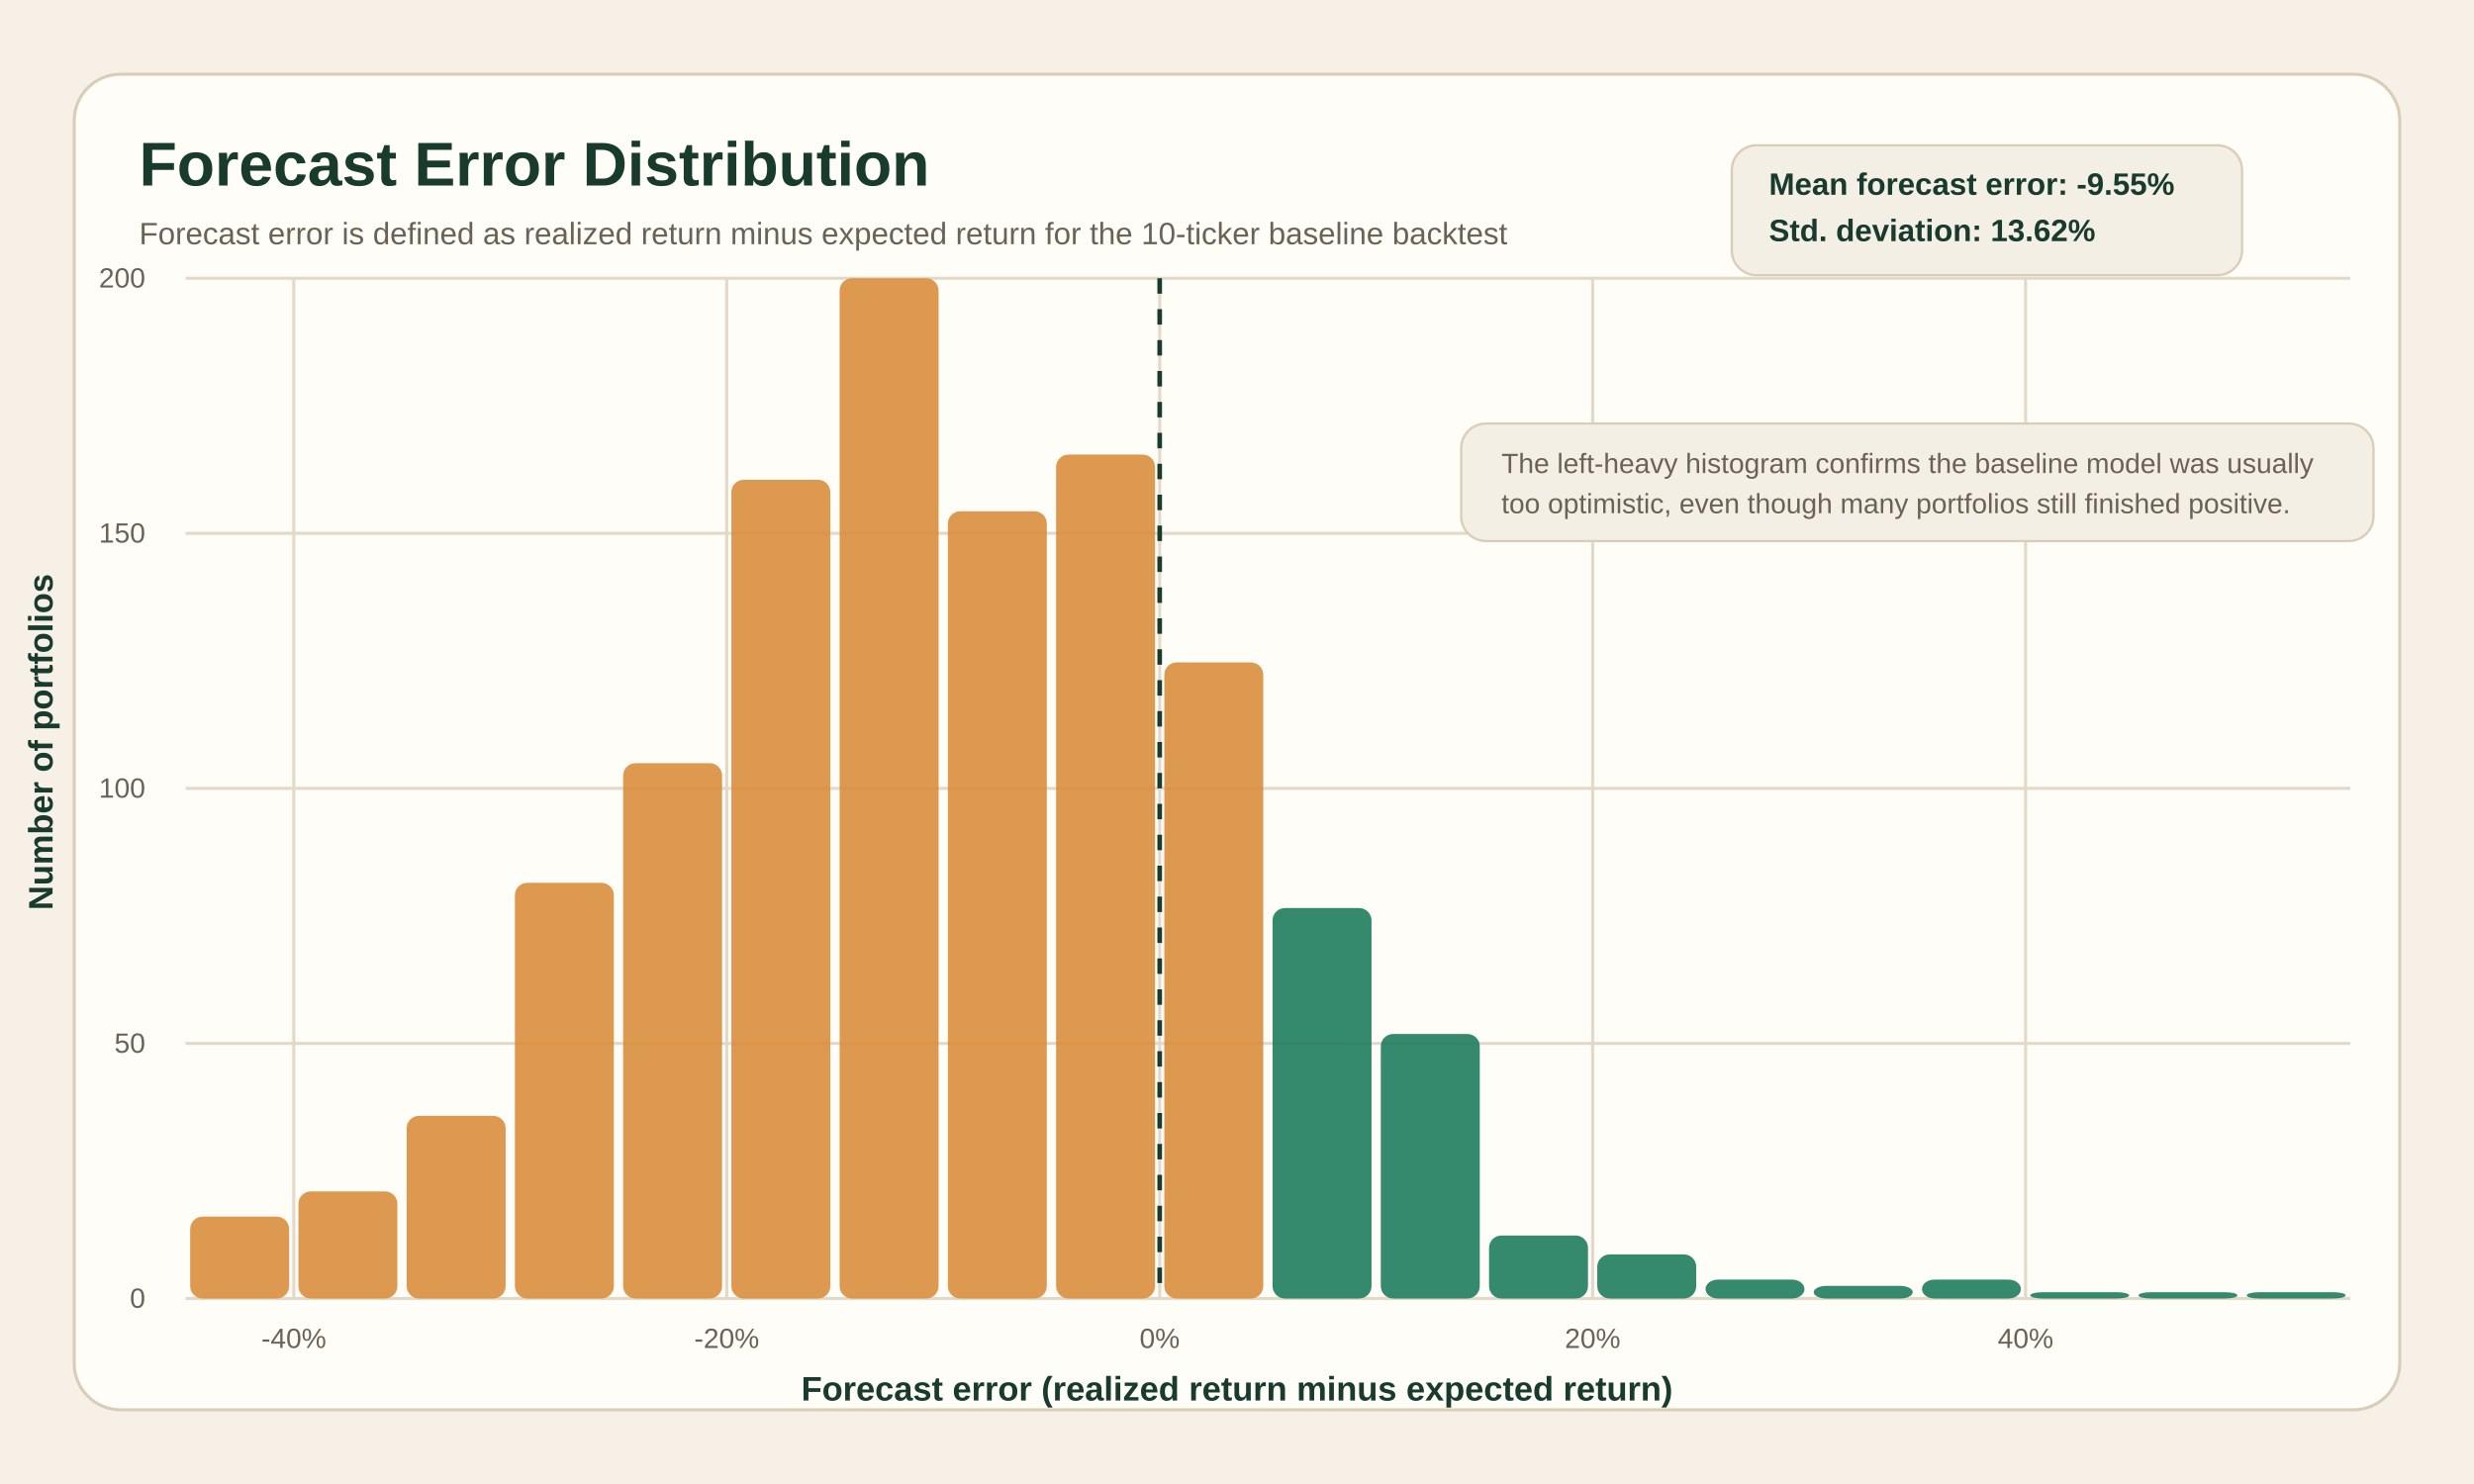
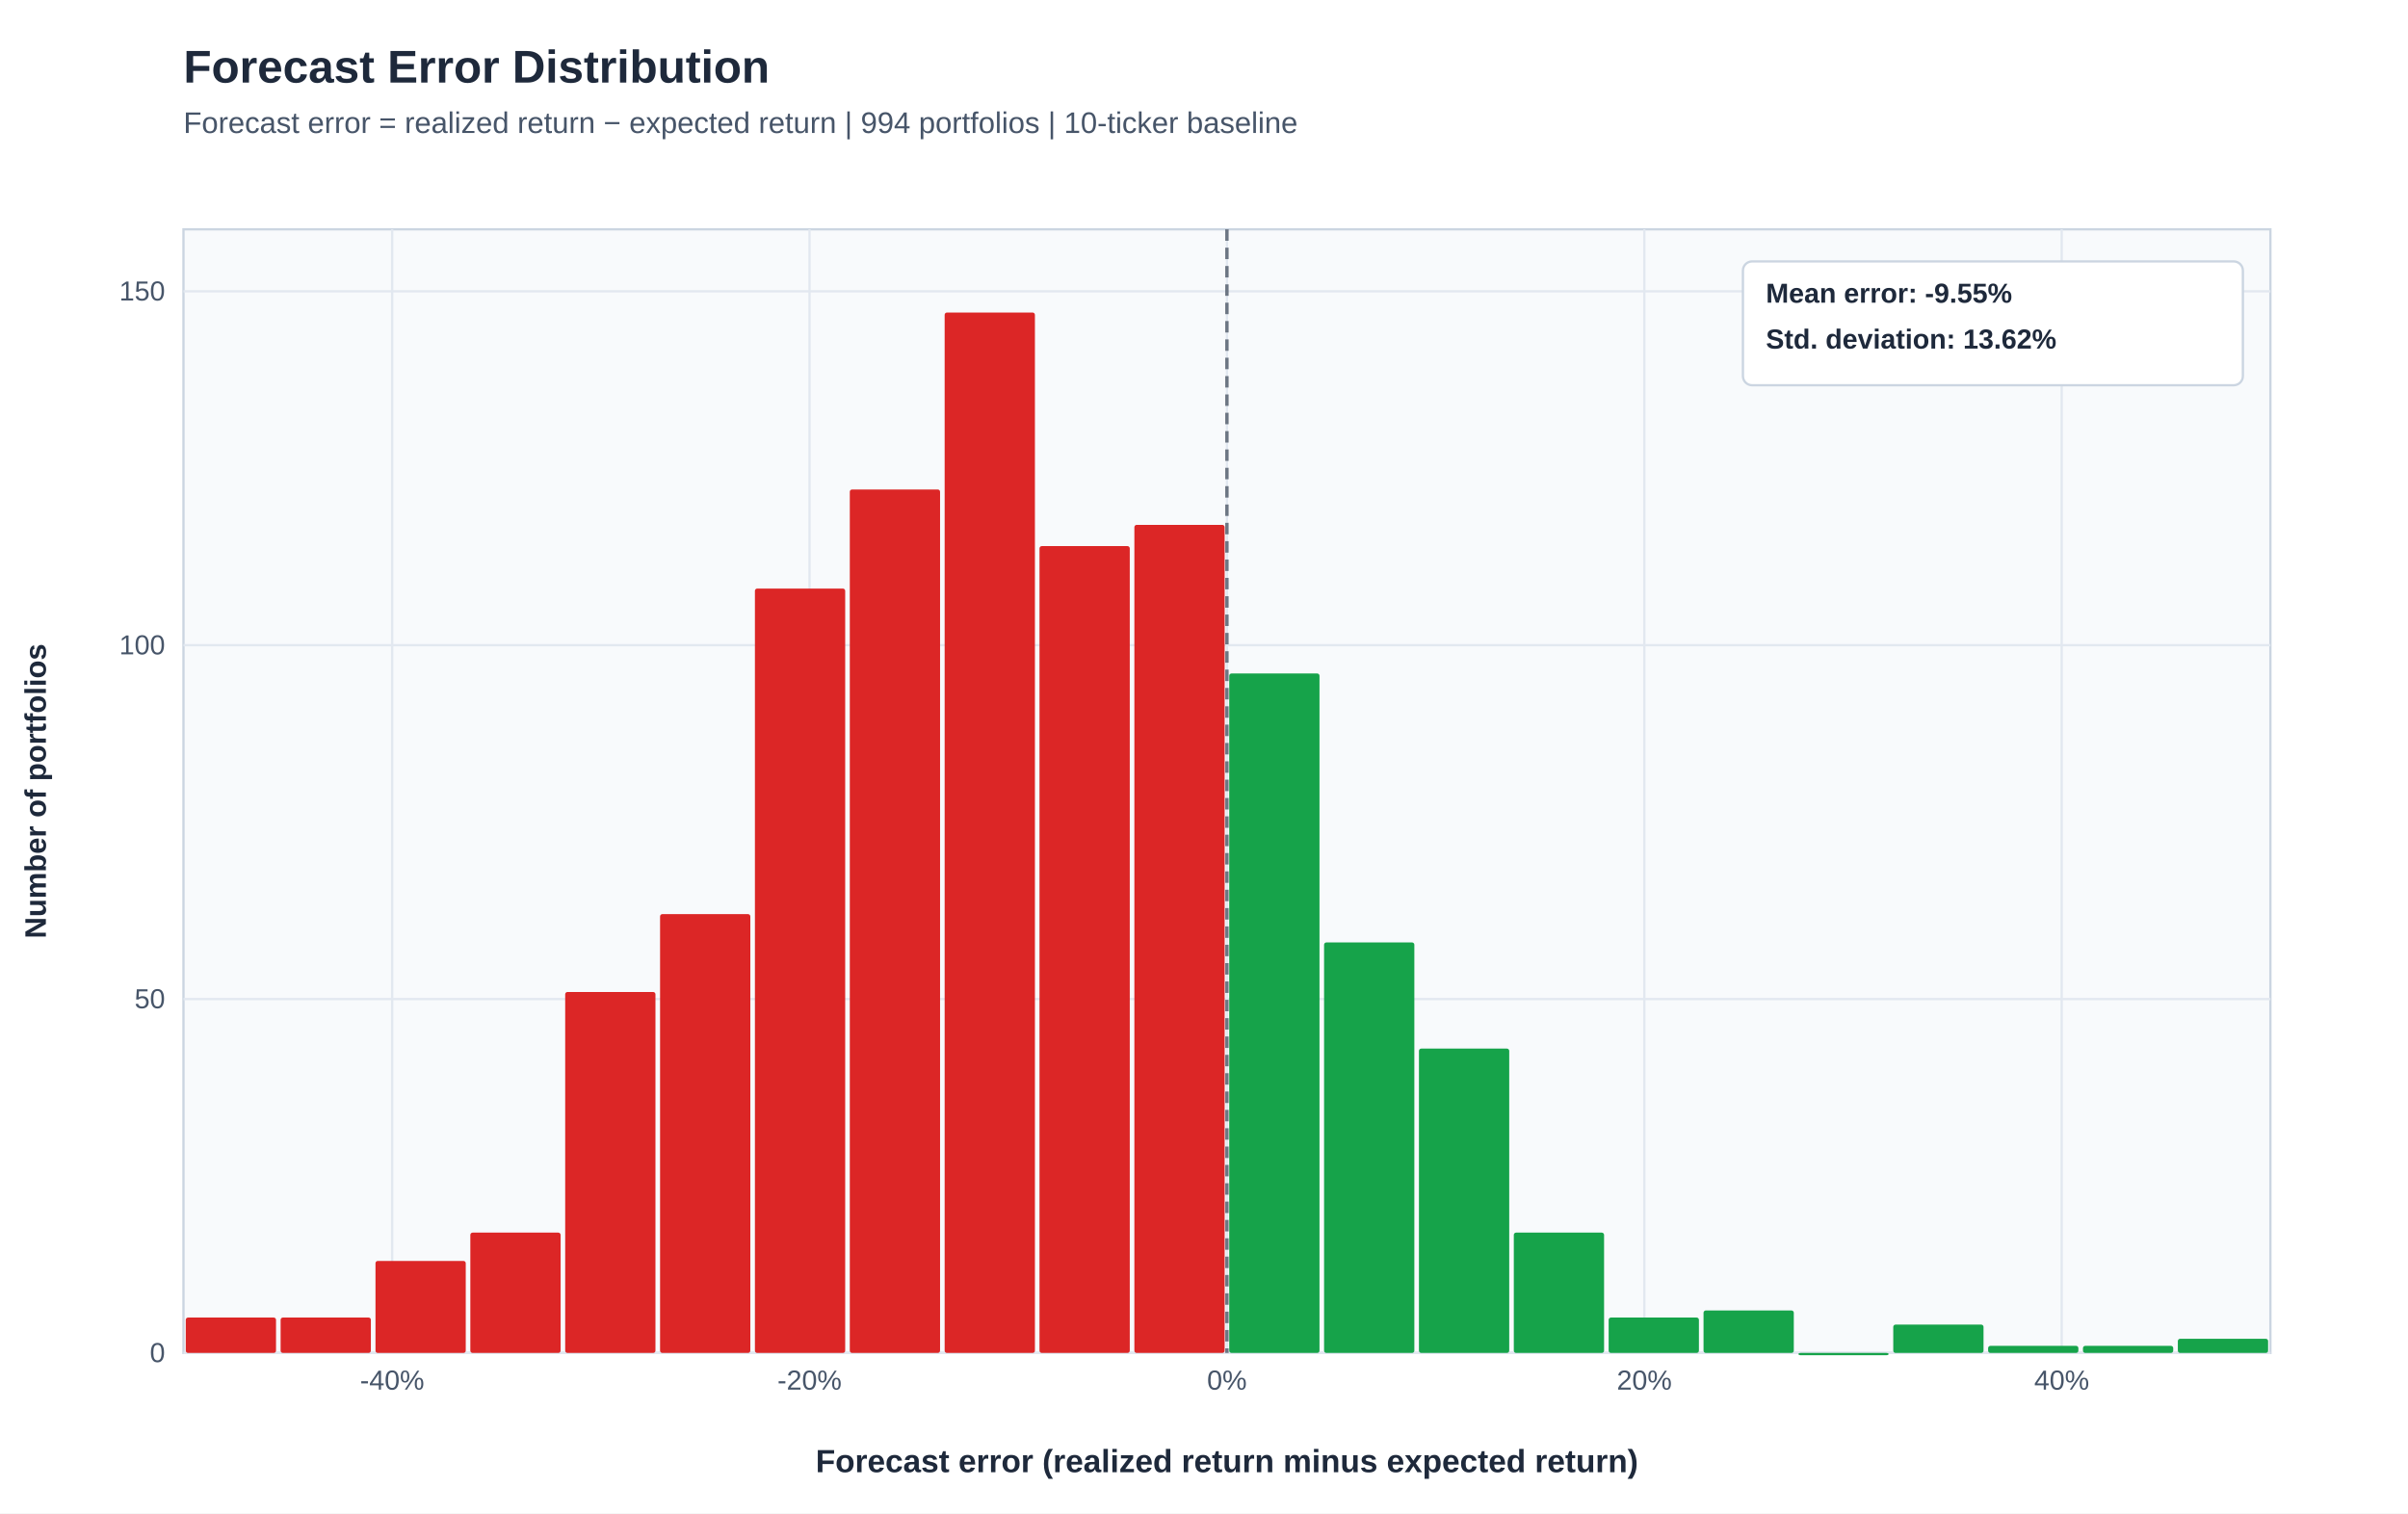
- <svg xmlns="http://www.w3.org/2000/svg" width="1600" height="960" viewBox="0 0 1600 960" fill="none">
-   <rect width="1600" height="960" fill="#F6F0E6" />
-   <rect x="48" y="48" width="1504" height="864" rx="30" fill="#FFFDF8" stroke="#D9CDB8" stroke-width="2" />
-   <text x="90" y="120" fill="#183B2D" font-family="Arial, Helvetica, sans-serif" font-size="40" font-weight="700">Forecast Error Distribution</text>
-   <text x="90" y="158" fill="#6B6256" font-family="Arial, Helvetica, sans-serif" font-size="20">Forecast error is defined as realized return minus expected return for the 10-ticker baseline backtest</text>
-   <line x1="190.00" y1="180" x2="190.00" y2="840" stroke="#E3D9C8" stroke-width="2" />
-   <text x="190.00" y="872" text-anchor="middle" fill="#6B6256" font-family="Arial, Helvetica, sans-serif" font-size="18">-40%</text>
-   <line x1="470.00" y1="180" x2="470.00" y2="840" stroke="#E3D9C8" stroke-width="2" />
-   <text x="470.00" y="872" text-anchor="middle" fill="#6B6256" font-family="Arial, Helvetica, sans-serif" font-size="18">-20%</text>
-   <line x1="750.00" y1="180" x2="750.00" y2="840" stroke="#E3D9C8" stroke-width="2" />
-   <text x="750.00" y="872" text-anchor="middle" fill="#6B6256" font-family="Arial, Helvetica, sans-serif" font-size="18">0%</text>
-   <line x1="1030.00" y1="180" x2="1030.00" y2="840" stroke="#E3D9C8" stroke-width="2" />
-   <text x="1030.00" y="872" text-anchor="middle" fill="#6B6256" font-family="Arial, Helvetica, sans-serif" font-size="18">20%</text>
-   <line x1="1310.00" y1="180" x2="1310.00" y2="840" stroke="#E3D9C8" stroke-width="2" />
-   <text x="1310.00" y="872" text-anchor="middle" fill="#6B6256" font-family="Arial, Helvetica, sans-serif" font-size="18">40%</text>
-   <line x1="120" y1="840.00" x2="1520" y2="840.00" stroke="#E3D9C8" stroke-width="2" />
-   <text x="94" y="846.00" text-anchor="end" fill="#6B6256" font-family="Arial, Helvetica, sans-serif" font-size="18">0</text>
-   <line x1="120" y1="675.00" x2="1520" y2="675.00" stroke="#E3D9C8" stroke-width="2" />
-   <text x="94" y="681.00" text-anchor="end" fill="#6B6256" font-family="Arial, Helvetica, sans-serif" font-size="18">50</text>
-   <line x1="120" y1="510.00" x2="1520" y2="510.00" stroke="#E3D9C8" stroke-width="2" />
-   <text x="94" y="516.00" text-anchor="end" fill="#6B6256" font-family="Arial, Helvetica, sans-serif" font-size="18">100</text>
-   <line x1="120" y1="345.00" x2="1520" y2="345.00" stroke="#E3D9C8" stroke-width="2" />
-   <text x="94" y="351.00" text-anchor="end" fill="#6B6256" font-family="Arial, Helvetica, sans-serif" font-size="18">150</text>
-   <line x1="120" y1="180.00" x2="1520" y2="180.00" stroke="#E3D9C8" stroke-width="2" />
-   <text x="94" y="186.00" text-anchor="end" fill="#6B6256" font-family="Arial, Helvetica, sans-serif" font-size="18">200</text>
-   <line x1="750.00" y1="180" x2="750.00" y2="840" stroke="#183B2D" stroke-width="3" stroke-dasharray="10 10" />
-   <rect x="123.00" y="787.04" width="64.00" height="52.96" rx="8" fill="#D98C3A" fill-opacity="0.88" />
-   <rect x="193.00" y="770.74" width="64.00" height="69.26" rx="8" fill="#D98C3A" fill-opacity="0.88" />
-   <rect x="263.00" y="721.85" width="64.00" height="118.15" rx="8" fill="#D98C3A" fill-opacity="0.88" />
-   <rect x="333.00" y="571.11" width="64.00" height="268.89" rx="8" fill="#D98C3A" fill-opacity="0.88" />
-   <rect x="403.00" y="493.70" width="64.00" height="346.30" rx="8" fill="#D98C3A" fill-opacity="0.88" />
-   <rect x="473.00" y="310.37" width="64.00" height="529.63" rx="8" fill="#D98C3A" fill-opacity="0.88" />
-   <rect x="543.00" y="180.00" width="64.00" height="660.00" rx="8" fill="#D98C3A" fill-opacity="0.88" />
-   <rect x="613.00" y="330.74" width="64.00" height="509.26" rx="8" fill="#D98C3A" fill-opacity="0.88" />
-   <rect x="683.00" y="294.07" width="64.00" height="545.93" rx="8" fill="#D98C3A" fill-opacity="0.88" />
-   <rect x="753.00" y="428.52" width="64.00" height="411.48" rx="8" fill="#D98C3A" fill-opacity="0.88" />
-   <rect x="823.00" y="587.41" width="64.00" height="252.59" rx="8" fill="#1B7A5B" fill-opacity="0.88" />
-   <rect x="893.00" y="668.89" width="64.00" height="171.11" rx="8" fill="#1B7A5B" fill-opacity="0.88" />
-   <rect x="963.00" y="799.26" width="64.00" height="40.74" rx="8" fill="#1B7A5B" fill-opacity="0.88" />
-   <rect x="1033.00" y="811.48" width="64.00" height="28.52" rx="8" fill="#1B7A5B" fill-opacity="0.88" />
-   <rect x="1103.00" y="827.78" width="64.00" height="12.22" rx="8" fill="#1B7A5B" fill-opacity="0.88" />
-   <rect x="1173.00" y="831.85" width="64.00" height="8.15" rx="8" fill="#1B7A5B" fill-opacity="0.88" />
-   <rect x="1243.00" y="827.78" width="64.00" height="12.22" rx="8" fill="#1B7A5B" fill-opacity="0.88" />
-   <rect x="1313.00" y="835.93" width="64.00" height="4.07" rx="8" fill="#1B7A5B" fill-opacity="0.88" />
-   <rect x="1383.00" y="835.93" width="64.00" height="4.07" rx="8" fill="#1B7A5B" fill-opacity="0.88" />
-   <rect x="1453.00" y="835.93" width="64.00" height="4.07" rx="8" fill="#1B7A5B" fill-opacity="0.88" />
-   <text x="800" y="906" text-anchor="middle" fill="#183B2D" font-family="Arial, Helvetica, sans-serif" font-size="22" font-weight="700">Forecast error (realized return minus expected return)</text>
-   <text x="34" y="480" transform="rotate(-90 34 480)" text-anchor="middle" fill="#183B2D" font-family="Arial, Helvetica, sans-serif" font-size="22" font-weight="700">Number of portfolios</text>
-   <rect x="1120" y="94" width="330" height="84" rx="16" fill="#F4EFE5" stroke="#D9CDB8" stroke-width="1.5" />
-   <text x="1144" y="126" fill="#183B2D" font-family="Arial, Helvetica, sans-serif" font-size="20" font-weight="700">Mean forecast error: -9.55%</text>
-   <text x="1144" y="156" fill="#183B2D" font-family="Arial, Helvetica, sans-serif" font-size="20" font-weight="700">Std. deviation: 13.62%</text>
-   <rect x="945" y="274" width="590" height="76" rx="16" fill="#F4EFE5" stroke="#D9CDB8" stroke-width="1.5" />
-   <text x="971" y="306" fill="#6B6256" font-family="Arial, Helvetica, sans-serif" font-size="18">The left-heavy histogram confirms the baseline model was usually</text>
-   <text x="971" y="332" fill="#6B6256" font-family="Arial, Helvetica, sans-serif" font-size="18">too optimistic, even though many portfolios still finished positive.</text>
+ <svg xmlns="http://www.w3.org/2000/svg" width="1050" height="660" viewBox="0 0 1050 660">
+   <rect width="1050" height="660" fill="#FFFFFF" />
+   <text x="80.00" y="36.00" text-anchor="start" fill="#1E293B" font-family="Helvetica Neue,Arial,sans-serif" font-size="20" font-weight="700">Forecast Error Distribution</text>
+   <text x="80.00" y="58.00" text-anchor="start" fill="#475569" font-family="Helvetica Neue,Arial,sans-serif" font-size="13" font-weight="normal">Forecast error = realized return − expected return  |  994 portfolios  |  10-ticker baseline</text>
+   <rect x="80.00" y="100.00" width="910.00" height="490.00" fill="#F8FAFC" stroke="#CBD5E1" stroke-width="1" />
+   <line x1="80.00" y1="590.00" x2="990.00" y2="590.00" stroke="#E2E8F0" stroke-width="1" />
+   <text x="72.00" y="594.00" text-anchor="end" fill="#475569" font-family="Helvetica Neue,Arial,sans-serif" font-size="12" font-weight="normal">0</text>
+   <line x1="80.00" y1="435.68" x2="990.00" y2="435.68" stroke="#E2E8F0" stroke-width="1" />
+   <text x="72.00" y="439.68" text-anchor="end" fill="#475569" font-family="Helvetica Neue,Arial,sans-serif" font-size="12" font-weight="normal">50</text>
+   <line x1="80.00" y1="281.36" x2="990.00" y2="281.36" stroke="#E2E8F0" stroke-width="1" />
+   <text x="72.00" y="285.36" text-anchor="end" fill="#475569" font-family="Helvetica Neue,Arial,sans-serif" font-size="12" font-weight="normal">100</text>
+   <line x1="80.00" y1="127.04" x2="990.00" y2="127.04" stroke="#E2E8F0" stroke-width="1" />
+   <text x="72.00" y="131.04" text-anchor="end" fill="#475569" font-family="Helvetica Neue,Arial,sans-serif" font-size="12" font-weight="normal">150</text>
+   <line x1="80.00" y1="-27.28" x2="990.00" y2="-27.28" stroke="#E2E8F0" stroke-width="1" />
+   <text x="72.00" y="-23.28" text-anchor="end" fill="#475569" font-family="Helvetica Neue,Arial,sans-serif" font-size="12" font-weight="normal">200</text>
+   <line x1="171.00" y1="100.00" x2="171.00" y2="590.00" stroke="#E2E8F0" stroke-width="1" />
+   <text x="171.00" y="606.00" text-anchor="middle" fill="#475569" font-family="Helvetica Neue,Arial,sans-serif" font-size="12" font-weight="normal">-40%</text>
+   <line x1="353.00" y1="100.00" x2="353.00" y2="590.00" stroke="#E2E8F0" stroke-width="1" />
+   <text x="353.00" y="606.00" text-anchor="middle" fill="#475569" font-family="Helvetica Neue,Arial,sans-serif" font-size="12" font-weight="normal">-20%</text>
+   <line x1="535.00" y1="100.00" x2="535.00" y2="590.00" stroke="#E2E8F0" stroke-width="1" />
+   <text x="535.00" y="606.00" text-anchor="middle" fill="#475569" font-family="Helvetica Neue,Arial,sans-serif" font-size="12" font-weight="normal">0%</text>
+   <line x1="717.00" y1="100.00" x2="717.00" y2="590.00" stroke="#E2E8F0" stroke-width="1" />
+   <text x="717.00" y="606.00" text-anchor="middle" fill="#475569" font-family="Helvetica Neue,Arial,sans-serif" font-size="12" font-weight="normal">20%</text>
+   <line x1="899.00" y1="100.00" x2="899.00" y2="590.00" stroke="#E2E8F0" stroke-width="1" />
+   <text x="899.00" y="606.00" text-anchor="middle" fill="#475569" font-family="Helvetica Neue,Arial,sans-serif" font-size="12" font-weight="normal">40%</text>
+   <line x1="535.00" y1="100" x2="535.00" y2="590" stroke="#1E293B" stroke-width="1.5" stroke-dasharray="5 3" opacity="0.6" />
+   <rect x="81.00" y="574.57" width="39.36" height="15.43" fill="#DC2626" rx="1" />
+   <rect x="122.36" y="574.57" width="39.36" height="15.43" fill="#DC2626" rx="1" />
+   <rect x="163.73" y="549.88" width="39.36" height="40.12" fill="#DC2626" rx="1" />
+   <rect x="205.09" y="537.53" width="39.36" height="52.47" fill="#DC2626" rx="1" />
+   <rect x="246.45" y="432.59" width="39.36" height="157.41" fill="#DC2626" rx="1" />
+   <rect x="287.82" y="398.64" width="39.36" height="191.36" fill="#DC2626" rx="1" />
+   <rect x="329.18" y="256.67" width="39.36" height="333.33" fill="#DC2626" rx="1" />
+   <rect x="370.55" y="213.46" width="39.36" height="376.54" fill="#DC2626" rx="1" />
+   <rect x="411.91" y="136.30" width="39.36" height="453.70" fill="#DC2626" rx="1" />
+   <rect x="453.27" y="238.15" width="39.36" height="351.85" fill="#DC2626" rx="1" />
+   <rect x="494.64" y="228.89" width="39.36" height="361.11" fill="#DC2626" rx="1" />
+   <rect x="536.00" y="293.70" width="39.36" height="296.30" fill="#16A34A" rx="1" />
+   <rect x="577.36" y="410.99" width="39.36" height="179.01" fill="#16A34A" rx="1" />
+   <rect x="618.73" y="457.28" width="39.36" height="132.72" fill="#16A34A" rx="1" />
+   <rect x="660.09" y="537.53" width="39.36" height="52.47" fill="#16A34A" rx="1" />
+   <rect x="701.45" y="574.57" width="39.36" height="15.43" fill="#16A34A" rx="1" />
+   <rect x="742.82" y="571.48" width="39.36" height="18.52" fill="#16A34A" rx="1" />
+   <rect x="784.18" y="590.00" width="39.36" height="1.00" fill="#16A34A" rx="1" />
+   <rect x="825.55" y="577.65" width="39.36" height="12.35" fill="#16A34A" rx="1" />
+   <rect x="866.91" y="586.91" width="39.36" height="3.09" fill="#16A34A" rx="1" />
+   <rect x="908.27" y="586.91" width="39.36" height="3.09" fill="#16A34A" rx="1" />
+   <rect x="949.64" y="583.83" width="39.36" height="6.17" fill="#16A34A" rx="1" />
+   <rect x="760.00" y="114" width="218" height="54" fill="#FFFFFF" stroke="#CBD5E1" stroke-width="1" rx="4" />
+   <text x="770.00" y="132.00" text-anchor="start" fill="#1E293B" font-family="Helvetica Neue,Arial,sans-serif" font-size="12" font-weight="600">Mean error:  -9.55%</text>
+   <text x="770.00" y="152.00" text-anchor="start" fill="#1E293B" font-family="Helvetica Neue,Arial,sans-serif" font-size="12" font-weight="600">Std. deviation:  13.62%</text>
+   <text x="535.00" y="642.00" text-anchor="middle" fill="#1E293B" font-family="Helvetica Neue,Arial,sans-serif" font-size="14" font-weight="600">Forecast error (realized return minus expected return)</text>
+   <text x="20.00" y="345.00" text-anchor="middle" fill="#1E293B" font-family="Helvetica Neue,Arial,sans-serif" font-size="13" font-weight="600" transform="rotate(-90 20.00 345.00)">Number of portfolios</text>
</svg>
